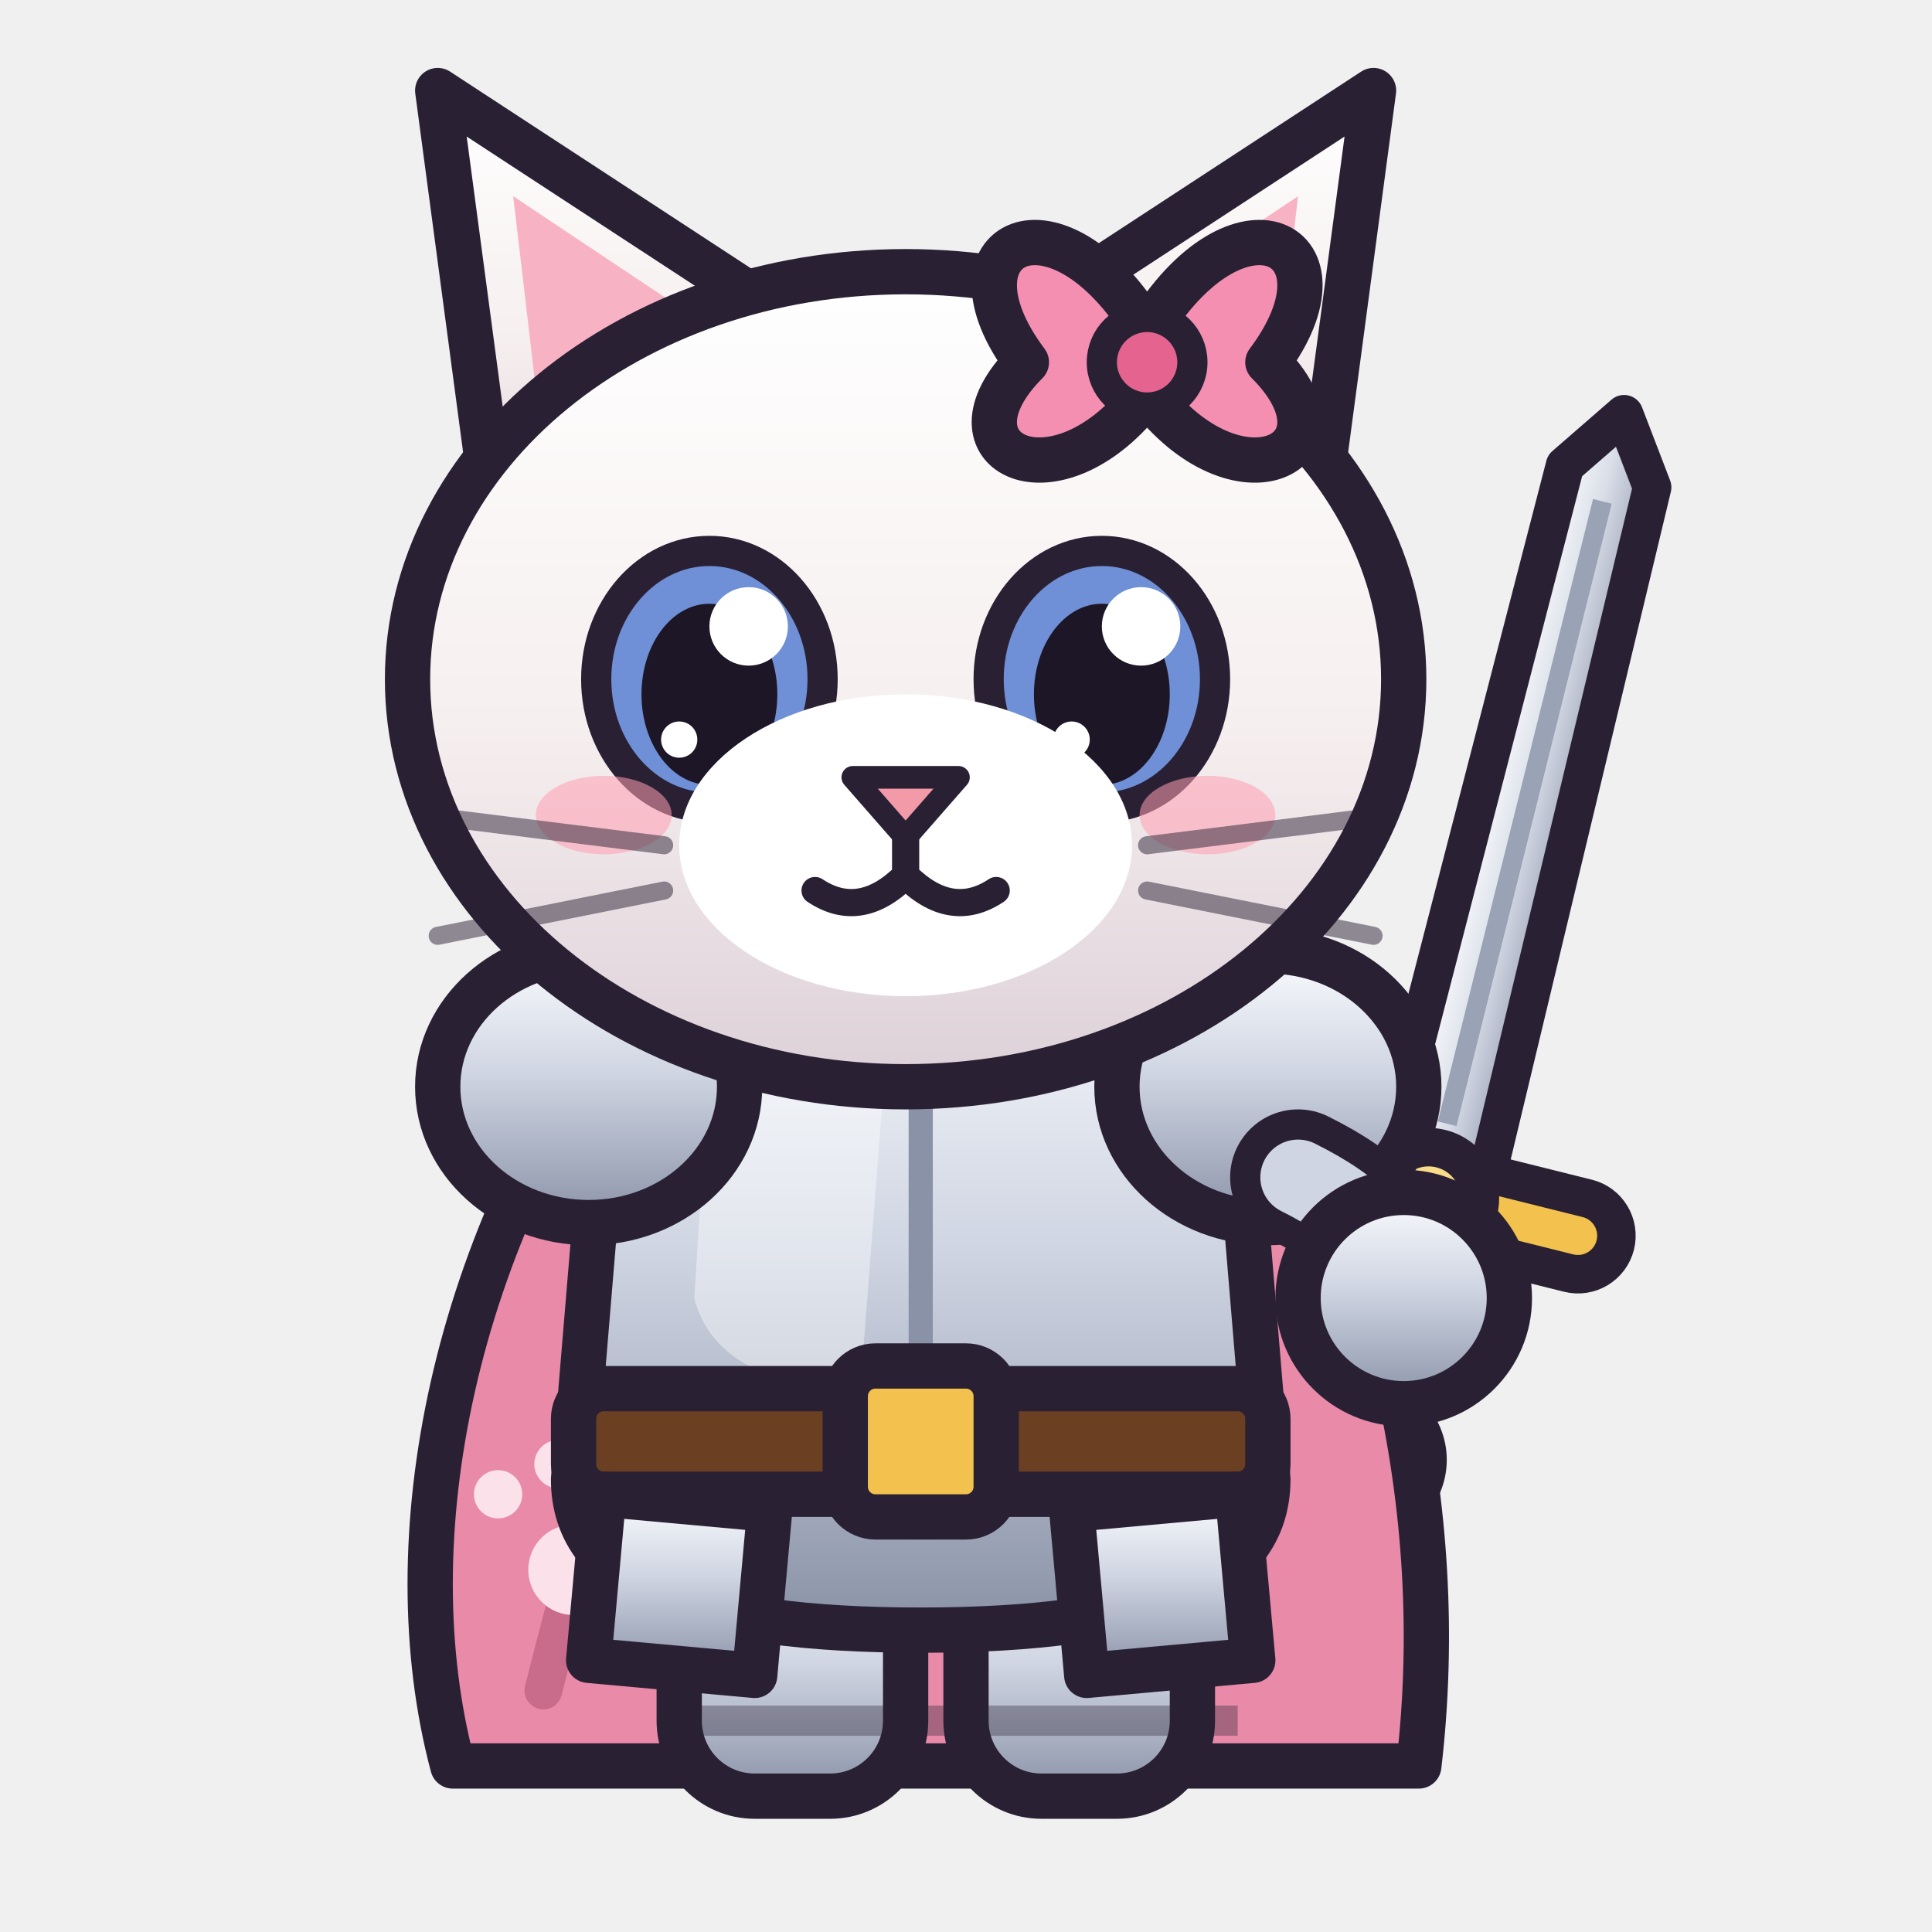
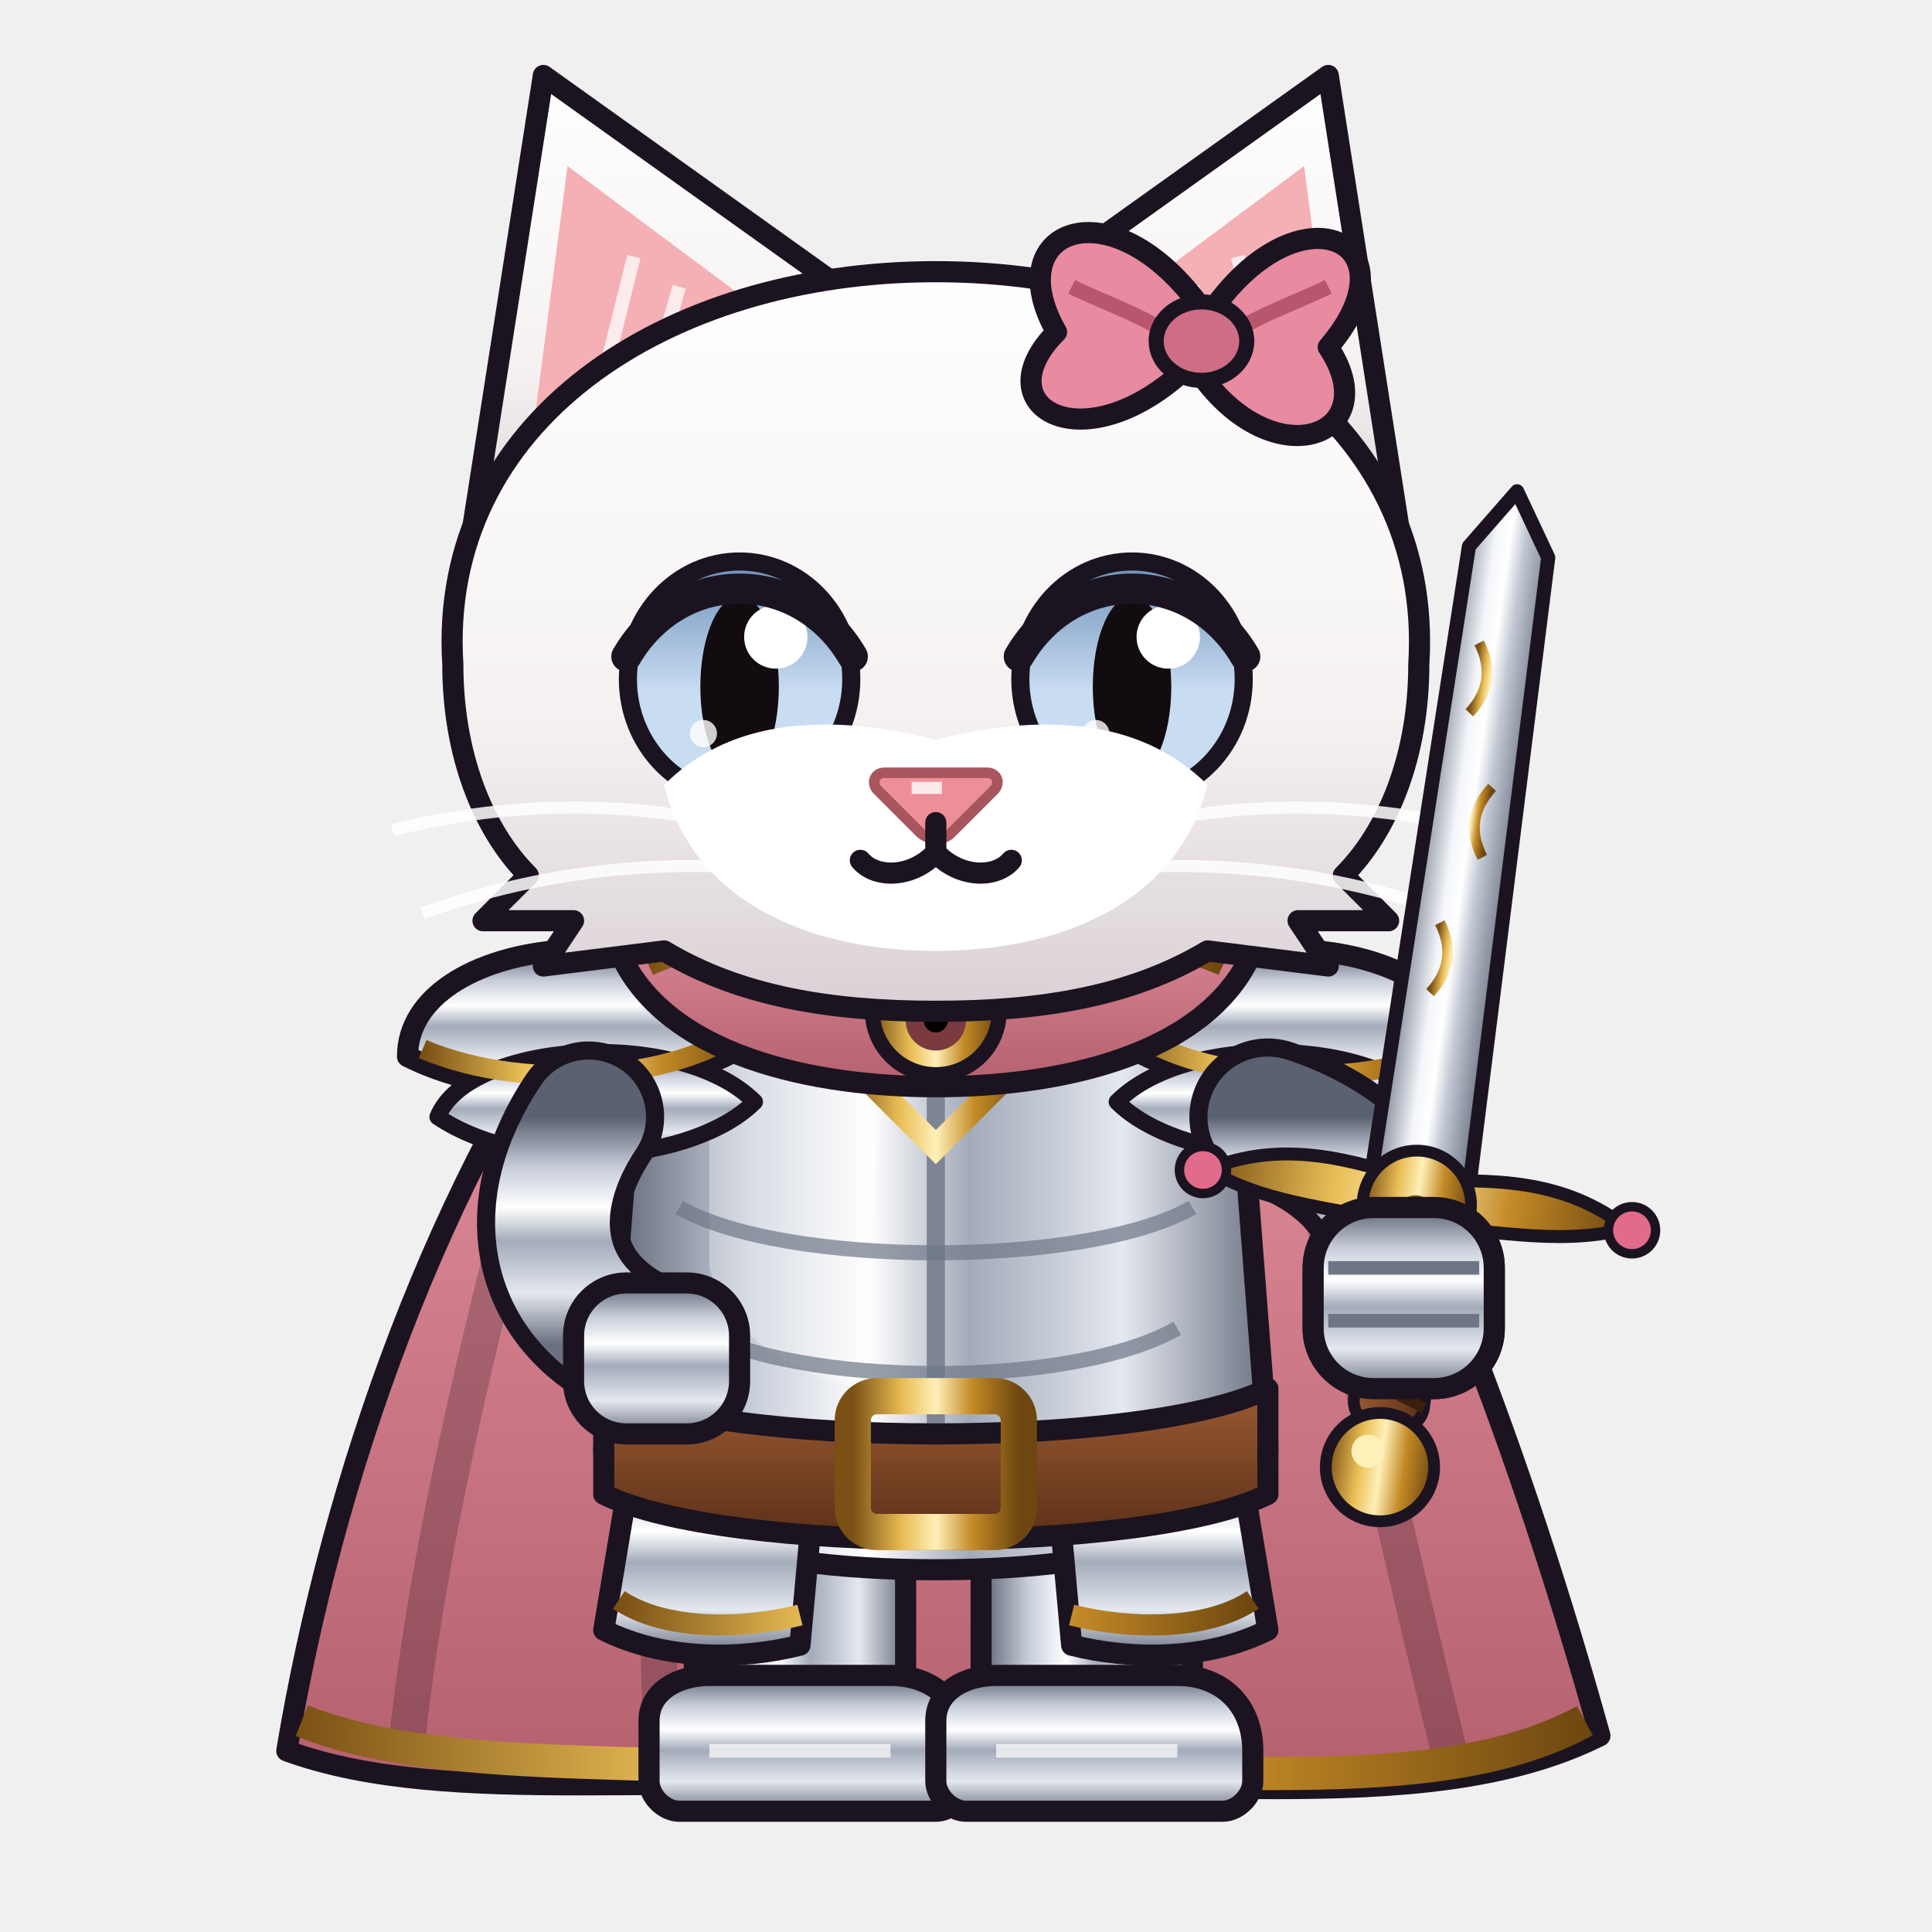
<svg xmlns="http://www.w3.org/2000/svg" width="128" height="128" viewBox="0 0 128 128">
-   <g transform="translate(52.20 24.80) rotate(14 40.80 61.20) scale(0.85)">
-     <defs>
-       <linearGradient id="blade">
-         <stop offset="0" stop-color="#ffffff" />
-         <stop offset="0.5" stop-color="#d9dee8" />
-         <stop offset="1" stop-color="#9aa2b6" />
-       </linearGradient>
-     </defs>
-     <path d="M44.5 6 L48 1 L51.5 6 L52 62 L44 62 Z" fill="url(#blade)" stroke="#2a2033" stroke-width="3" stroke-linejoin="round" stroke-linecap="round" />
-     <path d="M48 8 V58" stroke="#9aa2b6" stroke-width="1.5" />
-     <rect x="33" y="61" width="30" height="6" rx="3" fill="#f2c14e" stroke="#2a2033" stroke-width="3" stroke-linejoin="round" stroke-linecap="round" />
-     <circle cx="48" cy="64" r="4" fill="#f9dc8a" stroke="#2a2033" stroke-width="3" stroke-linejoin="round" stroke-linecap="round" />
-     <rect x="45" y="67" width="6" height="14" rx="2" fill="#7a4a2a" stroke="#2a2033" stroke-width="3" stroke-linejoin="round" stroke-linecap="round" />
-     <circle cx="48" cy="85" r="5" fill="#f2c14e" stroke="#2a2033" stroke-width="3" stroke-linejoin="round" stroke-linecap="round" />
-   </g>
  <defs>
    <linearGradient id="fur" gradientTransform="rotate(90)">
      <stop offset="0" stop-color="#ffffff" />
-       <stop offset="0.55" stop-color="#f6efef" />
-       <stop offset="1" stop-color="#ddd0d8" />
+       <stop offset="0.6" stop-color="#f5f1f1" />
+       <stop offset="1" stop-color="#d9d0d6" />
    </linearGradient>
-     <linearGradient id="steel" gradientTransform="rotate(90)">
-       <stop offset="0" stop-color="#fbfcff" />
-       <stop offset="0.45" stop-color="#cfd5e2" />
-       <stop offset="1" stop-color="#8a92a7" />
+     <linearGradient id="steel">
+       <stop offset="0" stop-color="#5a6170" />
+       <stop offset="0.22" stop-color="#c6ccd8" />
+       <stop offset="0.4" stop-color="#ffffff" />
+       <stop offset="0.55" stop-color="#a3abba" />
+       <stop offset="0.78" stop-color="#e4e8ef" />
+       <stop offset="1" stop-color="#6a7181" />
+     </linearGradient>
+     <linearGradient id="steelv" gradientTransform="rotate(90)">
+       <stop offset="0" stop-color="#5a6170" />
+       <stop offset="0.22" stop-color="#c6ccd8" />
+       <stop offset="0.4" stop-color="#ffffff" />
+       <stop offset="0.55" stop-color="#a3abba" />
+       <stop offset="0.78" stop-color="#e4e8ef" />
+       <stop offset="1" stop-color="#6a7181" />
+     </linearGradient>
+     <linearGradient id="gold">
+       <stop offset="0" stop-color="#7a5014" />
+       <stop offset="0.3" stop-color="#e9bd55" />
+       <stop offset="0.5" stop-color="#fff0b8" />
+       <stop offset="0.72" stop-color="#c38a26" />
+       <stop offset="1" stop-color="#6d4610" />
+     </linearGradient>
+     <linearGradient id="goldv" gradientTransform="rotate(90)">
+       <stop offset="0" stop-color="#7a5014" />
+       <stop offset="0.3" stop-color="#e9bd55" />
+       <stop offset="0.5" stop-color="#fff0b8" />
+       <stop offset="0.72" stop-color="#c38a26" />
+       <stop offset="1" stop-color="#6d4610" />
+     </linearGradient>
+     <linearGradient id="cape" gradientTransform="rotate(90)">
+       <stop offset="0" stop-color="#e3909f" />
+       <stop offset="1" stop-color="#b5606f" />
+     </linearGradient>
+     <linearGradient id="iris" gradientTransform="rotate(90)">
+       <stop offset="0" stop-color="#6d8fb8" />
+       <stop offset="0.55" stop-color="#c8dcf2" />
+       <stop offset="1" stop-color="#c8dcf2" />
    </linearGradient>
    <linearGradient id="leather" gradientTransform="rotate(90)">
-       <stop offset="0" stop-color="#c48a57" />
-       <stop offset="1" stop-color="#7c4e2d" />
+       <stop offset="0" stop-color="#9a5a32" />
+       <stop offset="1" stop-color="#5c3018" />
    </linearGradient>
-     <linearGradient id="mail" gradientTransform="rotate(90)">
-       <stop offset="0" stop-color="#b9bfcc" />
-       <stop offset="1" stop-color="#727a8c" />
+     <linearGradient id="wood">
+       <stop offset="0" stop-color="#8a5a32" />
+       <stop offset="0.5" stop-color="#a8703f" />
+       <stop offset="1" stop-color="#6a4022" />
+     </linearGradient>
+     <linearGradient id="iron">
+       <stop offset="0" stop-color="#3e434e" />
+       <stop offset="0.4" stop-color="#9aa1ae" />
+       <stop offset="0.6" stop-color="#c6ccd6" />
+       <stop offset="1" stop-color="#4b505c" />
    </linearGradient>
  </defs>
-   <path d="M42 66 C30 82 26 102 30 117 L94 117 C96 100 92 82 82 66 Z" fill="#e88aa8" stroke="#2a2033" stroke-width="3" stroke-linejoin="round" stroke-linecap="round" />
-   <path d="M36 112 C40 96 44 84 50 72" stroke="#c96b8b" stroke-width="2.5" fill="none" stroke-linecap="round" />
-   <g fill="#fbe1ea">
-     <circle cx="38" cy="104" r="3" />
-     <circle cx="33" cy="99" r="1.6" />
-     <circle cx="37" cy="97" r="1.6" />
-     <circle cx="41" cy="98" r="1.6" />
+   <path d="M40 63 C29 78 22 98 19 116 C30 120 46 117 60 119 C76 117 94 121 106 115 C101 97 94 78 85 63 Z" fill="url(#cape)" stroke="#1b1420" stroke-width="1.4" stroke-linejoin="round" stroke-linecap="round" />
+   <path d="M33 84 C30 96 28 106 27 115 M47 72 C44 90 43 104 44 117 M86 74 C90 90 93 104 96 116" stroke="#00000033" stroke-width="2.4" fill="none" stroke-linecap="round" />
+   <path d="M20 114 C30 118 46 116 60 118 C76 116 94 120 105 114" stroke="url(#gold)" stroke-width="2.2" fill="none" />
+   <path d="M46 99 h14 v12 c0 2 -1 3 -3 3 h-8 c-2 0 -3 -1 -3 -3 z" fill="url(#steel)" stroke="#1b1420" stroke-width="1.4" stroke-linejoin="round" stroke-linecap="round" />
+   <path d="M45 99 c2 -4 14 -4 16 0 l-1 4 c-4 -2 -10 -2 -14 0 z" fill="url(#steelv)" stroke="#1b1420" stroke-width="1.1" stroke-linejoin="round" stroke-linecap="round" />
+   <path d="M46 103 h14" stroke="url(#gold)" stroke-width="1.6" />
+   <path d="M43 114 c0 -2 2 -3 4 -3 h12 c3 0 5 2 5 5 v2 c0 1 -1 2 -2 2 h-17 c-1 0 -2 -1 -2 -2 z" fill="url(#steelv)" stroke="#1b1420" stroke-width="1.4" stroke-linejoin="round" stroke-linecap="round" />
+   <path d="M47 116 h12" stroke="#ffffff" stroke-width="0.9" opacity="0.7" />
+   <path d="M65 99 h14 v12 c0 2 -1 3 -3 3 h-8 c-2 0 -3 -1 -3 -3 z" fill="url(#steel)" stroke="#1b1420" stroke-width="1.4" stroke-linejoin="round" stroke-linecap="round" />
+   <path d="M64 99 c2 -4 14 -4 16 0 l-1 4 c-4 -2 -10 -2 -14 0 z" fill="url(#steelv)" stroke="#1b1420" stroke-width="1.1" stroke-linejoin="round" stroke-linecap="round" />
+   <path d="M65 103 h14" stroke="url(#gold)" stroke-width="1.6" />
+   <path d="M62 114 c0 -2 2 -3 4 -3 h12 c3 0 5 2 5 5 v2 c0 1 -1 2 -2 2 h-17 c-1 0 -2 -1 -2 -2 z" fill="url(#steelv)" stroke="#1b1420" stroke-width="1.4" stroke-linejoin="round" stroke-linecap="round" />
+   <path d="M66 116 h12" stroke="#ffffff" stroke-width="0.9" opacity="0.7" />
+   <path d="M42 70 C42 64 50 61 62 61 C74 61 82 64 82 70 L84 96 C84 101 75 104 62 104 C49 104 40 101 40 96 Z" fill="url(#steel)" stroke="#1b1420" stroke-width="1.4" stroke-linejoin="round" stroke-linecap="round" />
+   <path d="M62 63 V100" stroke="#7d8595" stroke-width="1.2" />
+   <path d="M47 68 C50 65 56 64 59 65 L57 92 C52 91 48 88 47 84 Z" fill="#ffffff" opacity="0.32" />
+   <path d="M45 80 C52 84 72 84 79 80 M46 88 C53 92 71 92 78 88" stroke="#6e7686" stroke-width="1" fill="none" opacity="0.7" />
+   <path d="M43 70 C48 66 56 64 62 64 C68 64 76 66 81 70" stroke="url(#gold)" stroke-width="1.8" fill="none" />
+   <path d="M56 70 L62 76 L68 70" stroke="url(#gold)" stroke-width="1.6" fill="none" />
+   <path d="M42 96 L40 108 C44 110 49 110 53 109 L54 98 Z M70 98 L71 109 C75 110 80 110 84 108 L82 96 Z" fill="url(#steelv)" stroke="#1b1420" stroke-width="1.4" stroke-linejoin="round" stroke-linecap="round" />
+   <path d="M41 106 C44 108 49 108 53 107 M71 107 C75 108 80 108 83 106" stroke="url(#gold)" stroke-width="1.4" fill="none" />
+   <path d="M40 92 C48 96 76 96 84 92 L84 99 C76 103 48 103 40 99 Z" fill="url(#leather)" stroke="#1b1420" stroke-width="1.4" stroke-linejoin="round" stroke-linecap="round" />
+   <rect x="56.5" y="92.5" width="11" height="9" rx="1.6" fill="none" stroke="url(#gold)" stroke-width="2.4" />
+   <path d="M62 95 v4" stroke="url(#gold)" stroke-width="1.6" />
+   <path d="M27 70 C27 62 45 60 51 68 C47 72 35 74 27 70 Z" fill="url(#steelv)" stroke="#1b1420" stroke-width="1.4" stroke-linejoin="round" stroke-linecap="round" />
+   <path d="M29 74 C31 69 45 68 50 73 C46 77 35 78 29 74 Z" fill="url(#steelv)" stroke="#1b1420" stroke-width="1.1" stroke-linejoin="round" stroke-linecap="round" />
+   <path d="M28 69.5 C35 72.5 46 71.5 50 67.5" stroke="url(#gold)" stroke-width="1.3" fill="none" />
+   <path d="M97 70 C97 62 79 60 73 68 C77 72 89 74 97 70 Z" fill="url(#steelv)" stroke="#1b1420" stroke-width="1.4" stroke-linejoin="round" stroke-linecap="round" />
+   <path d="M95 74 C93 69 79 68 74 73 C78 77 89 78 95 74 Z" fill="url(#steelv)" stroke="#1b1420" stroke-width="1.1" stroke-linejoin="round" stroke-linecap="round" />
+   <path d="M96 69.5 C89 72.5 78 71.5 74 67.5" stroke="url(#gold)" stroke-width="1.3" fill="none" />
+   <path d="M39 74 C35 80 36 86 42 89" stroke="#1b1420" stroke-width="10" stroke-linecap="round" fill="none" />
+   <path d="M39 74 C35 80 36 86 42 89" stroke="url(#steelv)" stroke-width="7.6" stroke-linecap="round" fill="none" />
+   <rect x="38" y="85" width="11" height="10" rx="3.5" fill="url(#steelv)" stroke="#1b1420" stroke-width="1.4" stroke-linejoin="round" stroke-linecap="round" />
+   <path d="M41 63 C50 57 74 57 83 63 C80 70 70 72 62 72 C54 72 44 70 41 63 Z" fill="url(#cape)" stroke="#1b1420" stroke-width="1.4" stroke-linejoin="round" stroke-linecap="round" />
+   <path d="M43 64 C52 60 72 60 81 64" stroke="url(#gold)" stroke-width="1.3" fill="none" />
+   <circle cx="62" cy="67" r="4.2" fill="url(#gold)" stroke="#1b1420" stroke-width="1" stroke-linejoin="round" stroke-linecap="round" />
+   <path d="M60.6 67.6 a1.4 1.4 0 1 0 2.8 0 a1.4 1.4 0 1 0 -2.8 0 M59.6 65.3 h0.1 M62 64.6 h0.1 M64.4 65.3 h0.1" stroke="#7a3a40" stroke-width="1.2" stroke-linecap="round" />
+   <path d="M84 74 C90 76 93 80 93 85" stroke="#1b1420" stroke-width="10.4" stroke-linecap="round" fill="none" />
+   <path d="M84 74 C90 76 93 80 93 85" stroke="url(#steelv)" stroke-width="8" stroke-linecap="round" fill="none" />
+   <path d="M88 79.5 l6 -1.4" stroke="url(#gold)" stroke-width="1.4" />
+   <rect x="87" y="80" width="12" height="12" rx="4" fill="url(#steelv)" stroke="#1b1420" stroke-width="1.4" stroke-linejoin="round" stroke-linecap="round" />
+   <path d="M88 84 h10 M88 87.5 h10" stroke="#6e7686" stroke-width="0.9" />
+   <path d="M31.0 37 L36.0 5 L57.0 20 Z" fill="url(#fur)" stroke="#1b1420" stroke-width="1.4" stroke-linejoin="round" stroke-linecap="round" />
+   <path d="M35.0 31 L37.6 11 L51.0 21 Z" fill="#f4b0b4" />
+   <path d="M40.0 25 l2 -8 M43.0 26 l2 -7" stroke="#ffffff" stroke-width="0.9" opacity="0.75" />
+   <path d="M93.0 37 L88.0 5 L67.0 20 Z" fill="url(#fur)" stroke="#1b1420" stroke-width="1.4" stroke-linejoin="round" stroke-linecap="round" />
+   <path d="M89.0 31 L86.4 11 L73.0 21 Z" fill="#f4b0b4" />
+   <path d="M84.0 25 l-2 -8 M81.0 26 l-2 -7" stroke="#ffffff" stroke-width="0.9" opacity="0.75" />
+   <path d="M30 44 C29 28 44 18 62 18 C80 18 95 28 94 44 C94 50 92 55 89 58 L92 61 L86 61 L88 64 L80 63 C75 66 69 67 62 67 C55 67 49 66 44 63 L36 64 L38 61 L32 61 L35 58 C32 55 30 50 30 44 Z" fill="url(#fur)" stroke="#1b1420" stroke-width="1.4" stroke-linejoin="round" stroke-linecap="round" />
+   <ellipse cx="49" cy="45" rx="7.4" ry="7.8" fill="url(#iris)" stroke="#1b1420" stroke-width="1.2" stroke-linejoin="round" stroke-linecap="round" />
+   <ellipse cx="49" cy="45.5" rx="2.6" ry="6" fill="#120b10" />
+   <circle cx="51.4" cy="42.2" r="2.1" fill="#ffffff" />
+   <circle cx="46.6" cy="48.6" r="0.9" fill="#ffffff" opacity="0.8" />
+   <path d="M41.5 43.5 C45 37.5 53 37.5 56.5 43.5" stroke="#1b1420" stroke-width="2" fill="none" stroke-linecap="round" />
+   <ellipse cx="75" cy="45" rx="7.4" ry="7.8" fill="url(#iris)" stroke="#1b1420" stroke-width="1.2" stroke-linejoin="round" stroke-linecap="round" />
+   <ellipse cx="75" cy="45.5" rx="2.6" ry="6" fill="#120b10" />
+   <circle cx="77.4" cy="42.2" r="2.1" fill="#ffffff" />
+   <circle cx="72.6" cy="48.6" r="0.9" fill="#ffffff" opacity="0.8" />
+   <path d="M67.5 43.5 C71 37.5 79 37.5 82.5 43.5" stroke="#1b1420" stroke-width="2" fill="none" stroke-linecap="round" />
+   <path d="M44 52 C46 60 54 63 62 63 C70 63 78 60 80 52 C76 48 70 47 62 49 C54 47 48 48 44 52 Z" fill="#ffffff" />
+   <path d="M58.6 51.2 h6.8 c0.6 0 0.9 0.6 0.5 1.1 l-2.9 2.9 c-0.5 0.5 -1.4 0.5 -2 0 l-2.9 -2.9 c-0.4 -0.5 -0.1 -1.1 0.5 -1.1 z" fill="#ee8f98" stroke="#a8555e" stroke-width="0.7" />
+   <path d="M60.4 52.2 h2" stroke="#ffffff" stroke-width="0.8" opacity="0.8" />
+   <path d="M62 54.5 v2 M62 56.5 C60.4 58.2 58 58.2 57 57 M62 56.5 C63.6 58.2 66 58.2 67 57" stroke="#1b1420" stroke-width="1.4" fill="none" stroke-linecap="round" />
+   <path d="M50 55 C42 53 34 53 26 55 M50 57.5 C42 57 35 58 28 60.5 M74 55 C82 53 90 53 98 55 M74 57.5 C82 57 89 58 96 60.5" stroke="#ffffff" stroke-width="0.8" fill="none" opacity="0.85" />
+   <path d="M80 21 C74 12 66 15 70 22 C65 27 72 31 79 24 C84 32 92 29 88 23 C94 16 86 12 80 21 Z" fill="#e88aa0" stroke="#1b1420" stroke-width="1.4" stroke-linejoin="round" stroke-linecap="round" />
+   <path d="M71 19 C73 20 76 21 78 22.5 M88 19 C86 20 83 21 81 22.5" stroke="#b9566e" stroke-width="1" fill="none" />
+   <ellipse cx="79.6" cy="22.6" rx="3" ry="2.6" fill="#d06d86" stroke="#1b1420" stroke-width="1" stroke-linejoin="round" stroke-linecap="round" />
+   <g transform="translate(55.56 31.40) rotate(8 37.44 54.60) scale(0.78)">
+     <defs>
+       <linearGradient id="wblade">
+         <stop offset="0" stop-color="#7c8494" />
+         <stop offset="0.35" stop-color="#f4f6fa" />
+         <stop offset="0.5" stop-color="#ffffff" />
+         <stop offset="0.65" stop-color="#c3c9d4" />
+         <stop offset="1" stop-color="#6a7181" />
+       </linearGradient>
+       <linearGradient id="wgold">
+         <stop offset="0" stop-color="#7a5014" />
+         <stop offset="0.3" stop-color="#e9bd55" />
+         <stop offset="0.5" stop-color="#fff0b8" />
+         <stop offset="0.72" stop-color="#c38a26" />
+         <stop offset="1" stop-color="#6d4610" />
+       </linearGradient>
+       <linearGradient id="wwood">
+         <stop offset="0" stop-color="#3a2414" />
+         <stop offset="0.5" stop-color="#6e4526" />
+         <stop offset="1" stop-color="#2e1c10" />
+       </linearGradient>
+       <linearGradient id="wleather">
+         <stop offset="0" stop-color="#9a5a32" />
+         <stop offset="1" stop-color="#5c3018" />
+       </linearGradient>
+     </defs>
+     <path d="M44.6 6 L48 0.8 L51.4 6 L52.2 60 H43.8 Z" fill="url(#wblade)" stroke="#1b1420" stroke-width="1.2" stroke-linejoin="round" stroke-linecap="round" />
+     <path d="M48 7 V56" stroke="url(#wgold)" stroke-width="1.4" />
+     <path d="M46.6 14 c1.4 2 1.4 4 0 6 M49.4 26 c-1.4 2 -1.4 4 0 6 M46.6 38 c1.4 2 1.4 4 0 6" stroke="url(#wgold)" stroke-width="0.9" fill="none" />
+     <path d="M30 61.5 C36 58 42 59 48 60 C54 59 60 58 66 61.5 C60 64 54 63 48 64 C42 63 36 64 30 61.5 Z" fill="url(#wgold)" stroke="#1b1420" stroke-width="1.1" stroke-linejoin="round" stroke-linecap="round" />
+     <circle cx="29.6" cy="61.6" r="2" fill="#e26a8a" stroke="#1b1420" stroke-width="0.8" stroke-linejoin="round" stroke-linecap="round" />
+     <circle cx="66.4" cy="61.6" r="2" fill="#e26a8a" stroke="#1b1420" stroke-width="0.8" stroke-linejoin="round" stroke-linecap="round" />
+     <circle cx="48" cy="62" r="4.6" fill="url(#wgold)" stroke="#1b1420" stroke-width="1" stroke-linejoin="round" stroke-linecap="round" />
+     <path d="M46.4 62.8 a1.6 1.6 0 1 0 3.2 0 a1.6 1.6 0 1 0 -3.2 0" fill="#7a5014" />
+     <rect x="45" y="66" width="6" height="15" rx="2" fill="url(#wleather)" stroke="#1b1420" stroke-width="1" stroke-linejoin="round" stroke-linecap="round" />
+     <path d="M45 69 l6 2 M45 73 l6 2 M45 77 l6 2" stroke="#3a1e0e" stroke-width="0.9" />
+     <circle cx="48" cy="84.5" r="4.6" fill="url(#wgold)" stroke="#1b1420" stroke-width="1" stroke-linejoin="round" stroke-linecap="round" />
+     <circle cx="46.8" cy="83.3" r="1.4" fill="#fff0b8" />
  </g>
-   <rect x="45" y="103" width="15" height="16" rx="5" fill="url(#steel)" stroke="#2a2033" stroke-width="3" stroke-linejoin="round" stroke-linecap="round" />
-   <rect x="64" y="103" width="15" height="16" rx="5" fill="url(#steel)" stroke="#2a2033" stroke-width="3" stroke-linejoin="round" stroke-linecap="round" />
-   <path d="M45 114 h18 M64 114 h18" stroke="#2a2033" stroke-width="2" opacity="0.35" />
-   <path d="M40 74 C40 66 48 62 61 62 C74 62 82 66 82 74 L84 98 C84 105 76 108 61 108 C46 108 38 105 38 98 Z" fill="url(#steel)" stroke="#2a2033" stroke-width="3" stroke-linejoin="round" stroke-linecap="round" />
-   <path d="M47 70 C49 66 55 65 59 66 L57 92 C51 92 47 90 46 86 Z" fill="#ffffff" opacity="0.4" />
-   <path d="M61 65 V102" stroke="#8a92a7" stroke-width="1.6" />
-   <rect x="38" y="92" width="46" height="7" rx="2" fill="#6a3f22" stroke="#2a2033" stroke-width="3" stroke-linejoin="round" stroke-linecap="round" />
-   <rect x="56" y="90.5" width="10" height="10" rx="2" fill="#f2c14e" stroke="#2a2033" stroke-width="3" stroke-linejoin="round" stroke-linecap="round" />
-   <path d="M40 99 L39 110 L50 111 L51 100 Z M71 100 L72 111 L83 110 L82 99 Z" fill="url(#steel)" stroke="#2a2033" stroke-width="3" stroke-linejoin="round" stroke-linecap="round" />
-   <ellipse cx="39" cy="72" rx="10" ry="9" fill="url(#steel)" stroke="#2a2033" stroke-width="3" stroke-linejoin="round" stroke-linecap="round" />
-   <ellipse cx="84" cy="72" rx="10" ry="9" fill="url(#steel)" stroke="#2a2033" stroke-width="3" stroke-linejoin="round" stroke-linecap="round" />
-   <path d="M86 78 C90 80 92 82 93 86" stroke="#2a2033" stroke-width="9" stroke-linecap="round" />
-   <path d="M86 78 C90 80 92 82 93 86" stroke="#cfd5e2" stroke-width="5" stroke-linecap="round" />
-   <circle cx="93" cy="86" r="7" fill="url(#steel)" stroke="#2a2033" stroke-width="3" stroke-linejoin="round" stroke-linecap="round" />
-   <path d="M33 36 L29 6 L55 23 Z" fill="url(#fur)" stroke="#2a2033" stroke-width="3" stroke-linejoin="round" stroke-linecap="round" />
-   <path d="M36 30 L34 13 L49 23 Z" fill="#f7b3c4" />
-   <path d="M87 36 L91 6 L65 23 Z" fill="url(#fur)" stroke="#2a2033" stroke-width="3" stroke-linejoin="round" stroke-linecap="round" />
-   <path d="M84 30 L86 13 L71 23 Z" fill="#f7b3c4" />
-   <ellipse cx="60" cy="45" rx="33" ry="27" fill="url(#fur)" stroke="#2a2033" stroke-width="3" stroke-linejoin="round" stroke-linecap="round" />
-   <ellipse cx="47" cy="45" rx="7.5" ry="8.5" fill="#6f8fd6" stroke="#2a2033" stroke-width="2" />
-   <ellipse cx="47" cy="46" rx="4.5" ry="6" fill="#1d1626" />
-   <circle cx="49.6" cy="41.5" r="2.6" fill="#fff" />
-   <circle cx="45" cy="49" r="1.2" fill="#fff" />
-   <ellipse cx="73" cy="45" rx="7.5" ry="8.5" fill="#6f8fd6" stroke="#2a2033" stroke-width="2" />
-   <ellipse cx="73" cy="46" rx="4.5" ry="6" fill="#1d1626" />
-   <circle cx="75.6" cy="41.5" r="2.6" fill="#fff" />
-   <circle cx="71" cy="49" r="1.2" fill="#fff" />
-   <ellipse cx="60" cy="56" rx="15" ry="10" fill="#ffffff" />
-   <ellipse cx="40" cy="54" rx="4.5" ry="2.6" fill="#ff9fb2" opacity="0.55" />
-   <ellipse cx="80" cy="54" rx="4.5" ry="2.6" fill="#ff9fb2" opacity="0.55" />
-   <path d="M56.5 51.5 h7 l-3.5 4 z" fill="#f39aa8" stroke="#2a2033" stroke-width="1.5" stroke-linejoin="round" />
-   <path d="M60 55.5 v2.5 M60 58 q-3 3 -6 1 M60 58 q3 3 6 1" stroke="#2a2033" stroke-width="1.8" fill="none" stroke-linecap="round" />
-   <path d="M44 56 L28 54 M44 59 L29 62 M76 56 L92 54 M76 59 L91 62" stroke="#2a2033" stroke-width="1.2" opacity="0.5" stroke-linecap="round" />
-   <path d="M76 22 C70 12 62 16 68 24 C62 30 70 34 76 26 C82 34 90 30 84 24 C90 16 82 12 76 22 Z" fill="#f48fb1" stroke="#2a2033" stroke-width="3" stroke-linejoin="round" stroke-linecap="round" />
-   <circle cx="76" cy="24" r="3" fill="#e4648f" stroke="#2a2033" stroke-width="2" />
+   <rect x="87" y="80" width="12" height="12" rx="4" fill="url(#steelv)" stroke="#1b1420" stroke-width="1.4" stroke-linejoin="round" stroke-linecap="round" />
+   <path d="M88 84 h10 M88 87.5 h10" stroke="#6e7686" stroke-width="0.9" />
</svg>
